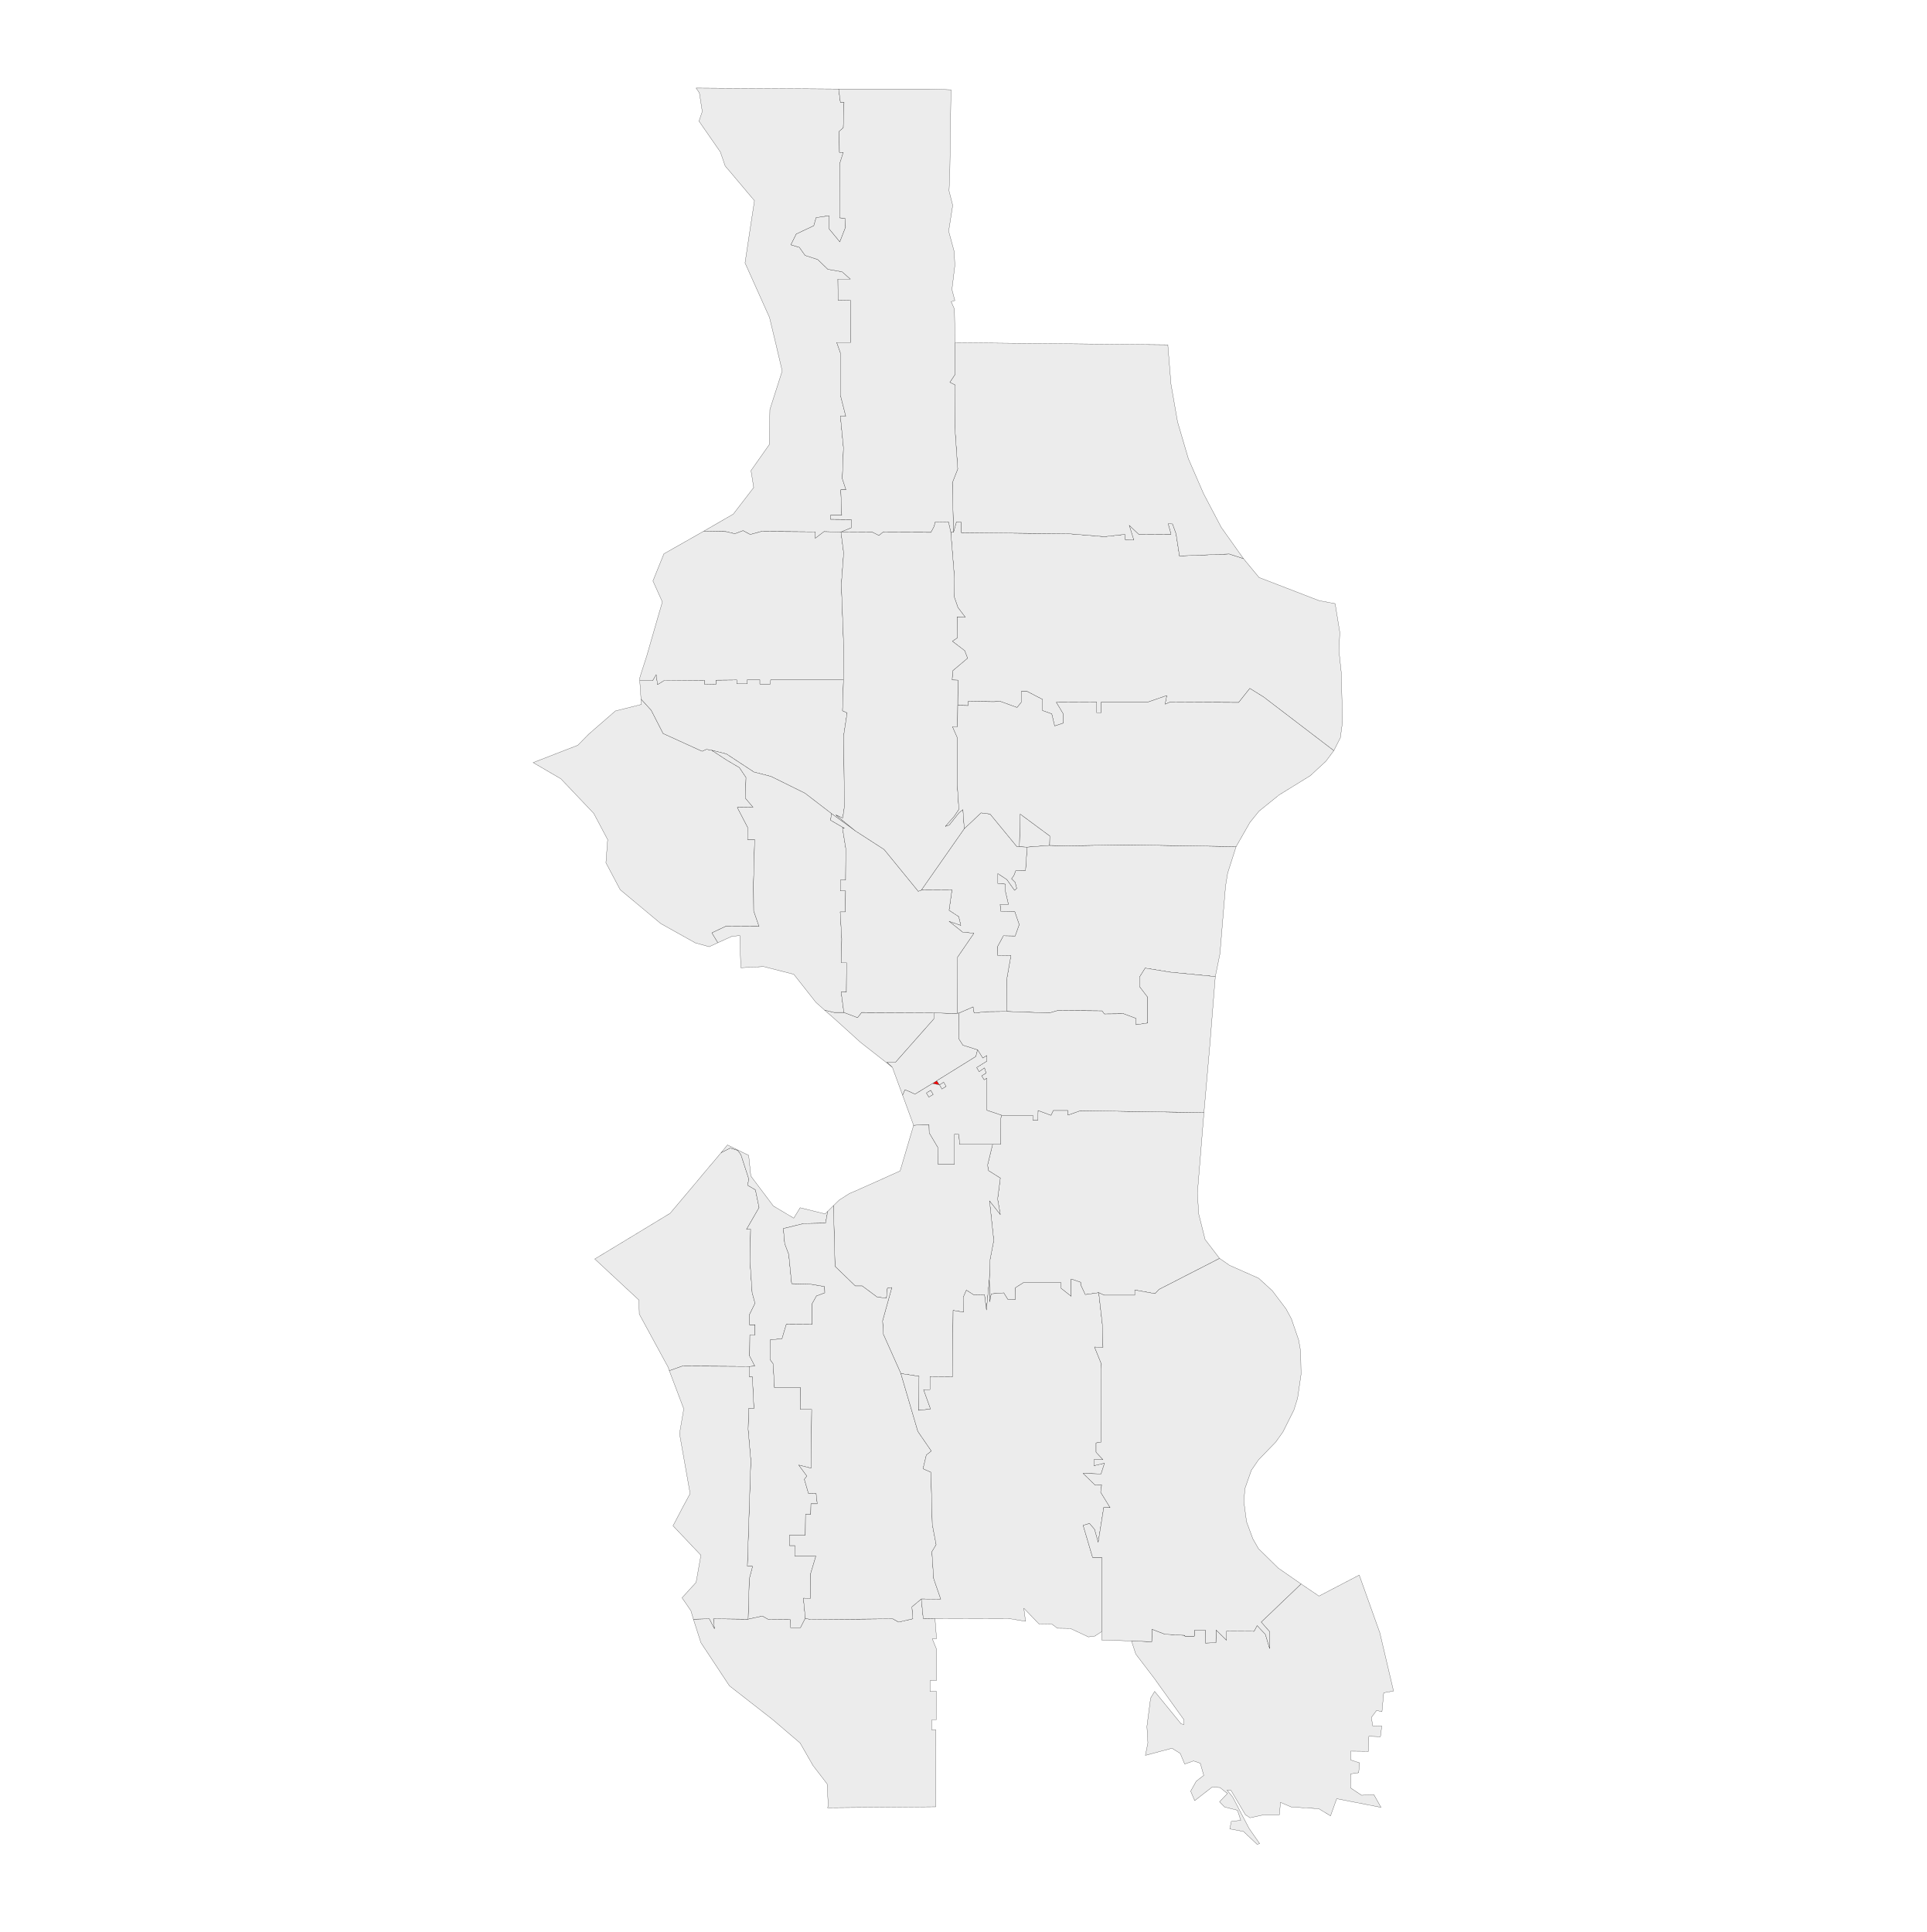
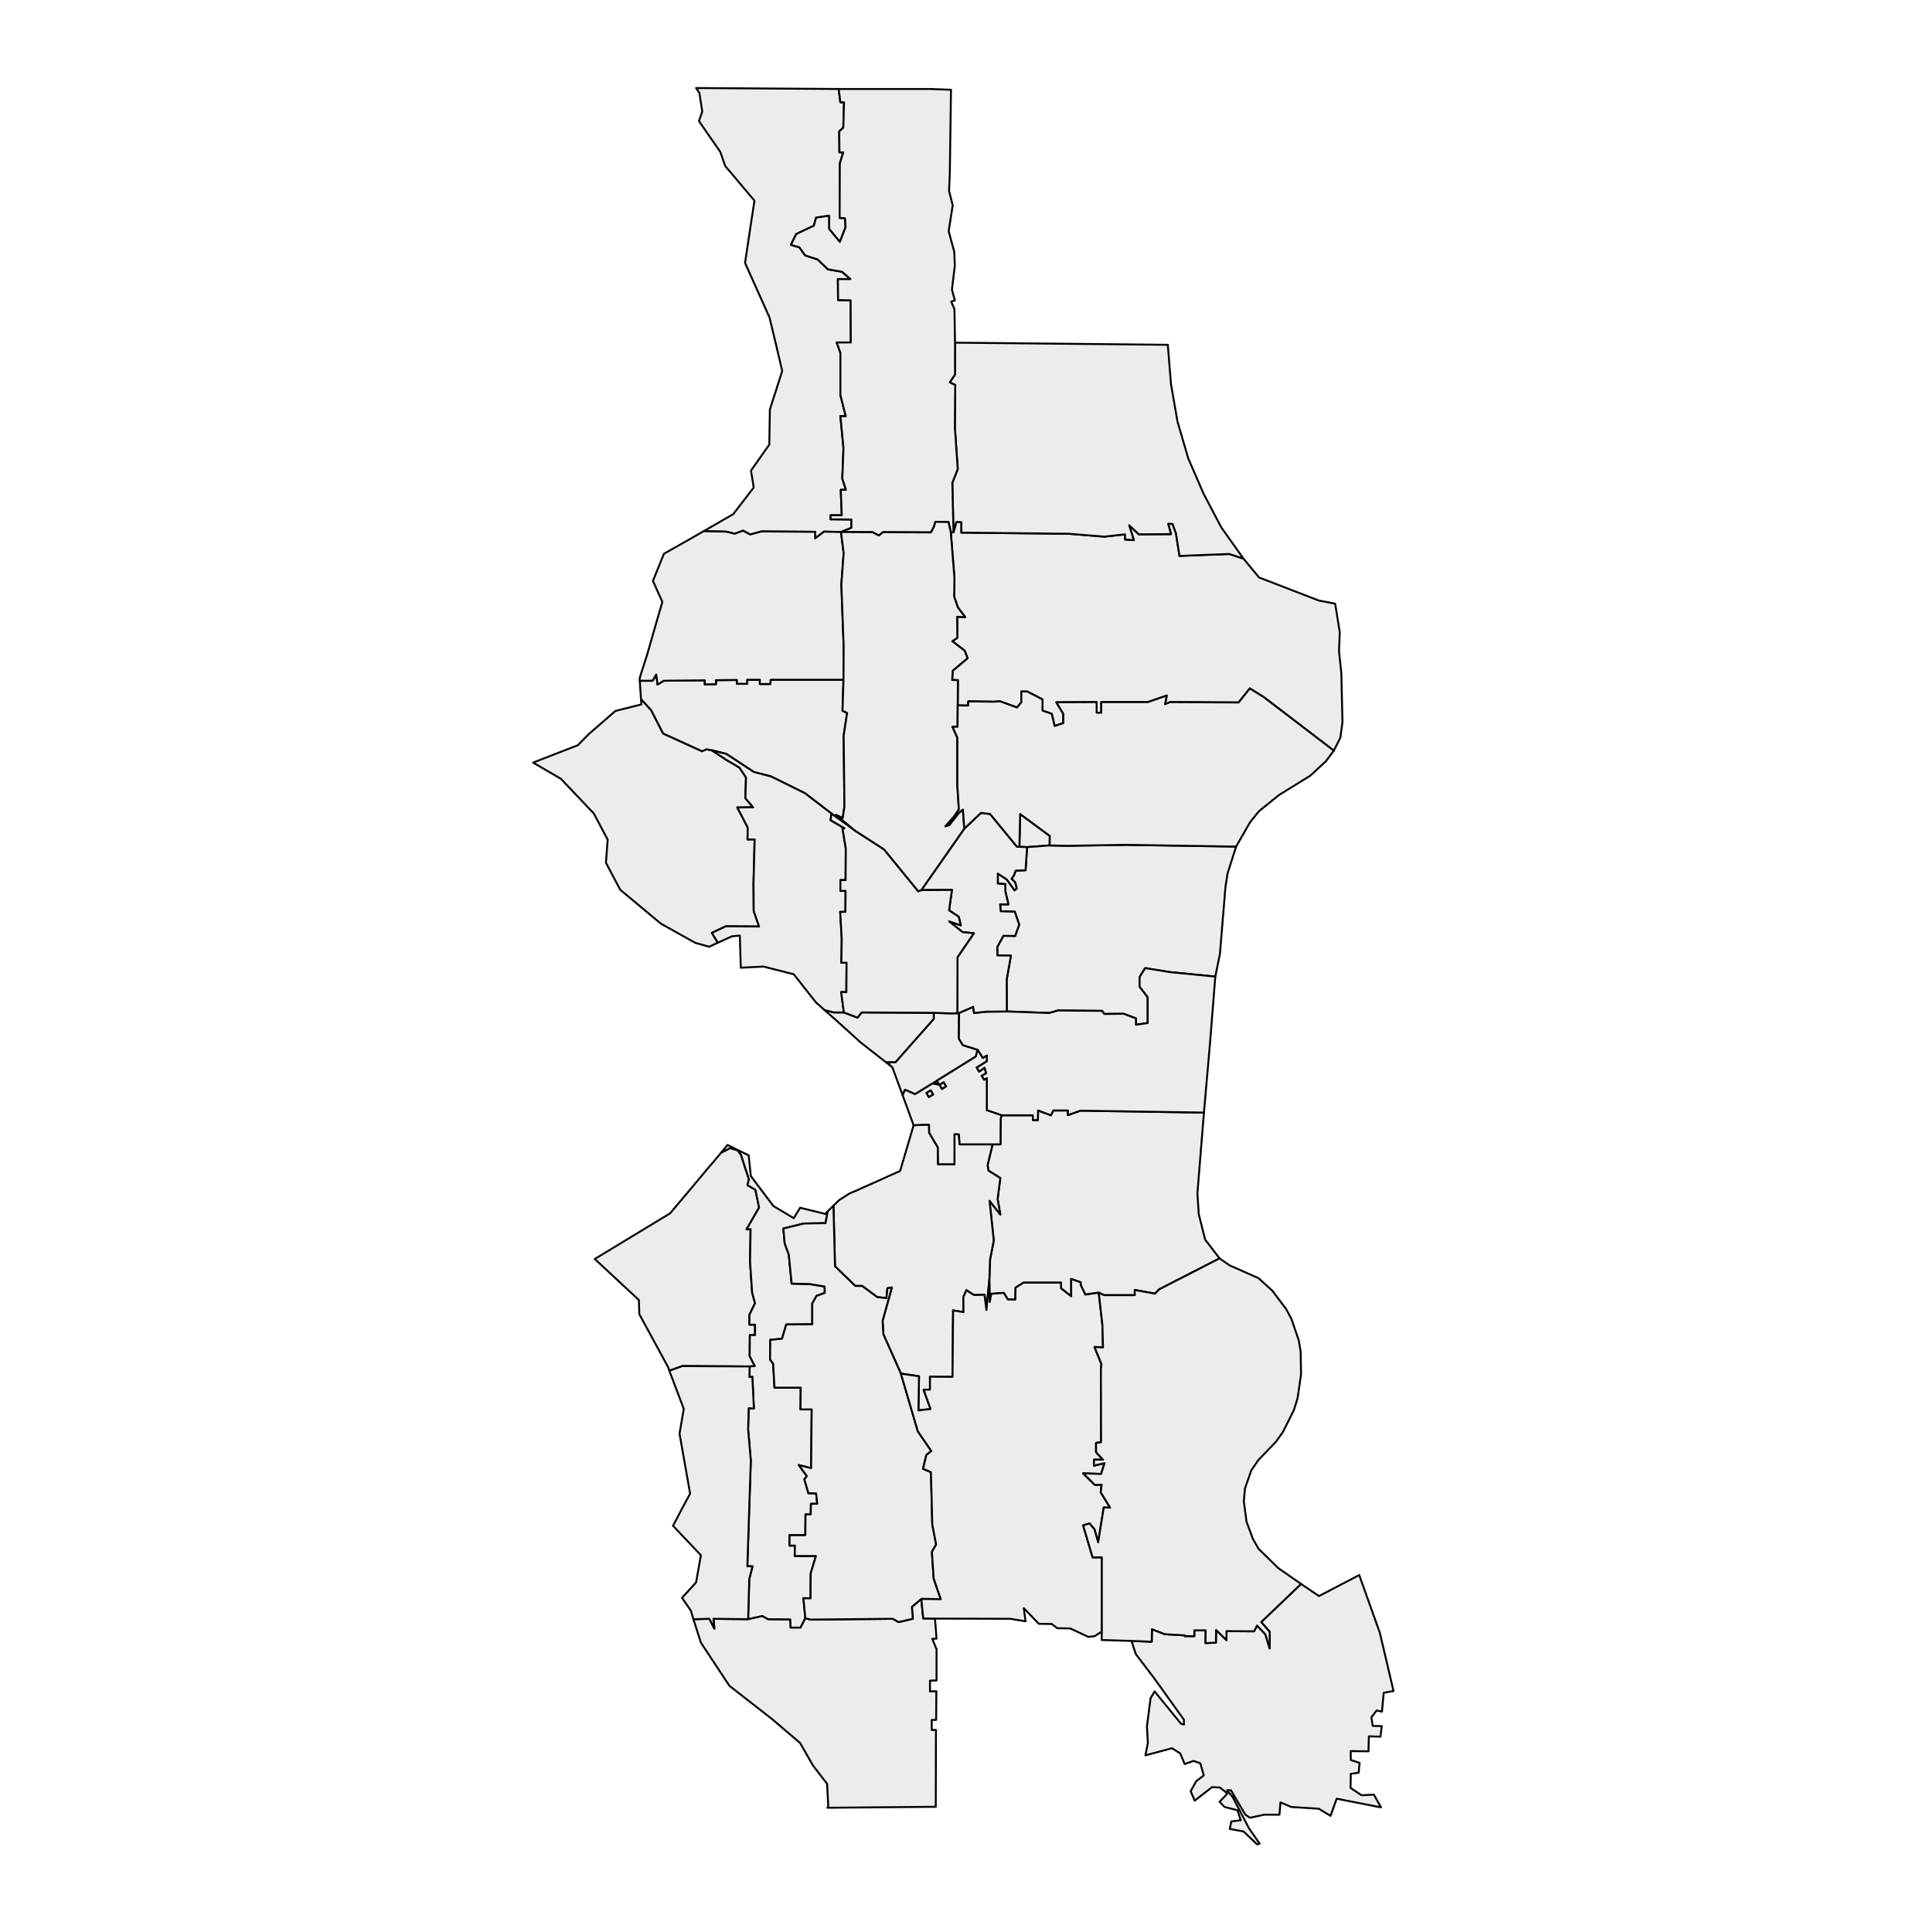
- <svg xmlns="http://www.w3.org/2000/svg" baseprofile="tiny" fill="#ececec" height="1003" stroke="black" stroke-linecap="round" stroke-linejoin="round" stroke-width=".1" version="1.2" viewbox="0 0 1000 1003" width="1000">
-   <g id="combined">
+ <svg xmlns="http://www.w3.org/2000/svg" baseprofile="tiny" fill="#ececec" stroke="black" stroke-linecap="round" stroke-linejoin="round" stroke-width="1" version="1.2" viewBox="0 0 1000 1003">
+   <g id="combinedSeattleSVG">
    <path d="M332.7 362.9l5.3 5.8 6.2 12.1 20.2 9.2 2.3-1 2.7 0.5 7.8 5.1 6.6 3.9 3.4 5.1-0.3 10.8 4 4.7-8.2 0.1 5.4 10.4-0.1 6.2 3.7 0-0.6 23 0.1 14.1 2.8 8.1-17.3-0.1-7.2 3.4 3.1 5.1-4.5 2.1-7.2-2-17.9-10-21.1-17.6-7.4-14 0.9-12-7.2-13.6-17.1-18-14.4-8.4 23.2-9 5.7-5.8 13.8-12 13.5-3.4-0.2-2.8z" id="98199" name="98199">
  </path>
    <path d="M544.8 438.9l-11.7 0.9-4-0.2 0.4-17 15.4 11.4-0.1 4.9z" id="98195" name="98195">
  </path>
    <path d="M369.4 389.5l-2.7-0.5-2.3 1-20.2-9.2-6.2-12.1-5.3-5.8-0.3-4.5-0.3-4.5 0-0.5 6.6 0 1.9-3.2 0.7 5.2 3.2-2 10.4-0.1 10.9-0.1 0 2.1 5.8-0.1 0-2.1 10.9-0.1 0 2 5.3 0 0-2.1 6.6 0 0 2.2 5.4 0 0.2-2.2 37.8 0-0.5 16.1 2.4 1.1-1.8 11.8 0.4 36.8-0.9 6-3.5-1.6 10 8.2-12.3-8.9-13.8-10.6-17.6-8.7-8.9-2.3-14.3-9.4-7.6-1.9z" id="98107" name="98107">
  </path>
    <path d="M428 524.4l4.9 1.2 5.1 0 7.1 2.7 2.1-2.7 37.5 0.2 0 3.2-19.9 22.5-4.4 0 2.8 2.6-16.6-13-5.5-5-8.2-7.4-4-3.5-0.9-0.8z" id="98121" name="98121">
  </path>
    <path d="M486.2 561.1l1.4 2.1-3.6-0.7 2.2-1.4z" id="98154" name="98154" fill="red">
  </path>
    <path d="M372.6 489.4l-3.1-5.1 7.2-3.4 17.3 0.1-2.8-8.1-0.1-14.1 0.6-23-3.7 0 0.1-6.2-5.4-10.4 8.2-0.1-4-4.7 0.3-10.8-3.4-5.1-6.6-3.9-7.8-5.1 7.6 1.9 14.3 9.4 8.9 2.3 17.6 8.7 13.8 10.6-0.5 3.4 7.2 4.2-1 0 1.7 10.5-0.1 16.4-2.7 0 0 5.6 2.7 0-0.1 10.9-2.7 0 0.8 14-0.2 12.4 2.7 0-0.1 15.3-2.7-0.1 1.4 10.6-5.1 0-4.9-1.2-4.5-4-9.6-12.2-1.9-2.4-15.7-4-11.8 0.6-0.5-16.7-4.1 0.4-7.3 3.3z" id="98119" name="98119">
  </path>
    <path d="M515.2 594.1l4.1 0 0.1-13.4 0.5-1.7 16.2 0 0 2.5 2.6 0 0.1-5 6.7 2.5 1.2-2.5 7.6 0 0 2.4 6.5-2.3 64.1 1-3.4 41.9 0.7 10.8 3.3 13.2 7.5 9.8-31.4 16.1-2.1 2.2-10.5-1.9 0 2.7-15.9 0-2.8-1.3-7 1-2.4-5.1 0-1.3-4.9-1.7 0 9-5.3-4.2 0-2.9-19.5 0-4.1 2.6-0.1 6.2-3.9-0.1-2.1-3.4-6.5 0.5-0.8 4.2-0.2-11.5 0.4-10.6 1.9-9.8-2.2-20.6 5.6 7.1-1.4-8 1.4-10.9-6.2-3.9-0.4-2.9 2.6-10.7z" id="98144" name="98144">
  </path>
    <path d="M480.8 567.4l2.3-1.4 1.3 2.2-2.3 1.4-1.3-2.2z" id="98174" name="98174">
  </path>
    <path d="M487.6 563.2l2.2-1.4 1.3 2.2-2.2 1.4-1.3-2.2z" id="98164" name="98164">
  </path>
    <path d="M463.2 554.1l-2.8-2.6 4.4 0 19.9-22.5 0-3.2 9 0.3 3.2-0.1 0.9-0.1-0.1 13.4 2.1 3.3 7.6 2.4-0.9 3.5-20.3 12.6-2.2 1.4-9 5.5-0.4-0.1-3.3-1.5-1.6-0.6-1.2 2.8-4.6-12.5-0.7-2z" id="98101" name="98101">
  </path>
    <path d="M494.9 276.3l1.5-5.3 2.6 0.1 0 5.4 55.9 0.6 18.3 1.5 10.7-1.2 0.1 2.7 4.5 0.3-2.4-7.7 5 4.7 16.7-0.1-1.5-5.4 2.3 0.1 1.8 5 1.8 11.6 25.8-1 7.4 2.4 8.1 9.8 31.1 12 4.3 0.8 4.1 0.8 2.4 14.8-0.4 9.9 1.2 11.3 0.6 25.5-1.1 8.1-3.4 6.7-36.5-27.9-7.1-4.4-5.8 7.3-35.6-0.2-2.6 1.1 0.9-4.5-9.8 3.4-24.2 0 0 5.5-2.4 0 0-5.5-20.9 0.1 3.6 6 0 4.8-4.5 1.5-1.5-6.3-4.8-1.7 0-5.8-7.9-4.1-3.1 0 0 5.6-2.2 2.7-8.8-3.2-3.3 0.2-13.2-0.2-0.1 2.2-5.4-0.1 0-2.1 0.1-11-3-0.1 0.3-4.8 7.7-6.5-1.5-3.9-6.4-4.9 2.6-1.8-0.1-10.9 4.2 0.2-3.8-5-2-5.8 0.1-2.3 0.1-7.2-1.9-23.8 1.4 0z" id="98115" name="98115">
  </path>
    <path d="M435.3 46.2l0.9 6.9 1.9 0-0.4 13.2-2.1 1.9 0.1 10.9 2 0-1.8 5.7-0.1 28.3 2.8 0.2 0.3 4.6-3 7.7-5.6-6.8 0-6.8-6.7 1-1.2 4.2-9.1 4.3-2.8 5.6 4.4 1.3 3 4.2 6.5 2.1 5.3 5.1 7.4 1.3 4.3 3.8-6.5 0 0.1 10.9 6.5 0.1 0.1 21.9-7.3 0 1.9 5.4 0 21.9 2.8 11-2.8-0.1 1.6 16.5-0.6 16 1.9 5.8-2.7 0 0.5 13.2-5.8 0 0 2.1 10.8 0.1 0 4.3-5.4 2.2-8.8-0.2-4.6 3.5 0-3.4-27.9-0.2-5.8 1.6-3.7-2-4.3 1.6-4.6-1.1-11.6-0.2 15.4-8.9 10.6-13.8-1.4-8.8 9.5-13.5 0.3-18.2 6.4-20-3.5-14.9-3.1-12.9-12.7-28.3 3.1-20.6 1.8-11.7-12.2-14.5-3-3.5-2.5-7.3-11.1-16 1.7-5-1.5-9.7-1.7-2.5 74 0.5z" id="98177" name="98177">
  </path>
    <path d="M533.1 439.8l11.7-0.9 8.9 0.2 30.9-0.5 57 0.9-4.4 13.8-1.1 6.8-2.9 35.1-2.4 11.8-23.4-2.3-13-2.1-2.9 4.6 0 5 4.2 5.5 0 13.4-6.1 0.9 0-3.3-6.4-2.4-10 0.1-1.2-1.6-22.9-0.2-4.5 1.3-22-0.8-0.1-16.5 2.2-12.5-7-0.1-0.1-4.3 3.2-5.9 6.1 0.1 2.1-5.9-2.3-6.7-7.3-0.2-0.3-3.6 4.3 0-1.6-6.9 0-3.6-3.9-0.3 0-5.2 4.7 3.1 4 5.6 1.1-1-0.8-3.1-1.9-1.9 1.2-1.6 1-2.6 5.1-0.2 0.8-12z" id="98112" name="98112">
  </path>
    <path d="M624.9 577.6l-64.1-1-6.5 2.3 0-2.4-7.6 0-1.2 2.5-6.7-2.5-0.1 5-2.6 0 0-2.5-16.2 0-7.7-2.6 0-16.6-1.4 0.8-1.3-2.1 2.3-1.4-0.8-2.7-2.8 2-1.3-2.2 5.3-3.3 0-2.9-2.1 1.3-2.7-4.3-7.6-2.4-2.1-3.3 0.1-13.4 7.3-3.2 0.5 3.2 6.4-0.7 10.6-0.1 22 0.8 4.5-1.3 22.9 0.2 1.2 1.6 10-0.1 6.4 2.4 0 3.3 6.1-0.9 0-13.4-4.2-5.5 0-5 2.9-4.6 13 2.1 23.4 2.3-2.8 35.1-3.1 35.5z" id="98122" name="98122">
  </path>
    <path d="M374.3 598.4l4.7-2.4 3.9 1.2 1.7 2.3 4.1 12.7-0.7 3.1 4.1 2.4 1.9 9.2-6.5 11.3 2.1-0.1-0.3 16.8 1.1 16.2 1.5 5.5-2.9 5.9 0 5.2 2.9 0 0 5.4-2.7 0-0.1 10.9 2.7 5.2-2.7 0.2-34.9-0.2-6.8 2.4-0.6-1.8-3.7-6.8-11.3-20.8 0-1-0.2-6.3-22.9-21.3 12.4-7.5 26.7-16.2 11.8-14 9.2-11 0.3-0.3 5.2-6.2z" id="98116" name="98116">
  </path>
    <path d="M437.8 352.9l-37.8 0-0.2 2.2-5.4 0 0-2.2-6.6 0 0 2.1-5.3 0 0-2-10.9 0.1 0 2.1-5.8 0.1 0-2.1-10.9 0.1-10.4 0.1-3.2 2-0.7-5.2-1.9 3.2-6.6 0-0.1-1.2 0.7-2.4 3-9.3 5.7-19.8 2.4-8.2-4.9-10.9 5.7-14.1 20.6-11.7 11.6 0.2 4.6 1.1 4.3-1.6 3.7 2 5.8-1.6 27.9 0.2 0 3.4 4.6-3.5 8.8 0.2 1.4 10.9-1.2 16.3 1.2 32-0.1 17.5z" id="98117" name="98117">
  </path>
    <path d="M645.4 290l-7.4-2.4-25.8 1-1.8-11.6-1.8-5-2.3-0.1 1.5 5.4-16.7 0.1-5-4.7 2.4 7.7-4.5-0.3-0.1-2.7-10.7 1.2-18.3-1.5-55.9-0.6 0-5.4-2.6-0.1-1.5 5.3-0.6-25.7 2.8-7.1-1.5-21.7 0.2-21.9-2.8-1.4 2.7-4.1 0-16.5 10.8 0.1 99.7 1 0 0.7 1.6 19.8 3.4 19.5 5.6 19.1 7.9 18.2 9.2 17.5 11.5 16.2z" id="98125" name="98125">
  </path>
    <path d="M389.1 709.4l2.7-0.2-2.7-5.2 0.1-10.9 2.7 0 0-5.4-2.9 0 0-5.2 2.9-5.9-1.5-5.5-1.1-16.2 0.3-16.8-2.1 0.1 6.5-11.3-1.9-9.2-4.1-2.4 0.7-3.1-4.1-12.7-1.7-2.3-3.9-1.2-4.7 2.4 3.3-4 7.5 3.7 3.5 1.7 1.1 10.7 1.4 1.9 10.3 13.7 10.6 6.3 3.3-5.4 13 3.2 1.3-1.3-1.1 6.1-11.3 0.2-10.6 2.6 0.7 7.8 2.1 5.6 1.5 15.2 9.3 0.2 7.8 1.3 0.1 3.3-4.3 1.6-2.2 3.9 0 10.8-13.5 0.1-2.2 7.4-6.1 0.6-0.1 10.2 1.6 2.2 0.7 12.4 13.6 0-0.1 11.3 5.8 0-0.3 30.5-6.4-1.6 4.2 5.7-1.3 1.7 2.1 7.2 4 0.1 0.6 5.4-3.3 0-0.1 5.5-2.7 0-0.1 10.8-8.2 0 0 5.4 2.8 0-0.1 5.4 11 0-2.7 9-0.1 13-3.7-0.1 1 10.4-2.5 4.9-5.2 0-0.2-4.2-11.4-0.1-3-1.7-7.4 1.6 0.6-20.9 1.7-6.5-2.7-0.1 1.8-54.9-1.4-16.2 0.3-10.9 2.7 0.1-0.8-16.4-1.5 0.1 0.1-5.5z" id="98126" name="98126">
  </path>
    <path d="M435.3 46.2l5 0 42.4 0 10.9 0.4-0.6 43.4-0.4 9.1 1.9 7.5-2.1 13.4 2.9 10.7 0.3 7.2-1.5 12.4 1.5 5.7-1.9 0.6 1.7 3.9 0.3 17.4 0 16.5-2.7 4.1 2.8 1.4-0.2 21.9 1.5 21.7-2.8 7.1 0.6 25.7-1.4 0-1.2-5.3-6.8-0.1-0.7 2.5-1.6 3-24.9-0.1-2.1 1.7-3.4-1.7-16.3-0.1 5.4-2.2 0-4.3-10.8-0.1 0-2.1 5.8 0-0.5-13.2 2.7 0-1.9-5.8 0.6-16-1.6-16.5 2.8 0.1-2.8-11 0-21.9-1.9-5.4 7.3 0-0.1-21.9-6.5-0.1-0.1-10.9 6.5 0-4.3-3.8-7.4-1.3-5.3-5.1-6.5-2.1-3-4.2-4.4-1.3 2.8-5.6 9.1-4.3 1.2-4.2 6.7-1 0 6.8 5.6 6.8 3-7.7-0.3-4.6-2.8-0.2 0.1-28.3 1.8-5.7-2 0-0.1-10.9 2.1-1.9 0.4-13.2-1.9 0-0.9-6.9z" id="98133" name="98133">
  </path>
    <path d="M515.2 594.1l-2.6 10.7 0.4 2.9 6.2 3.9-1.4 10.9 1.4 8-5.6-7.1 2.2 20.6-1.9 9.8-0.4 10.6-1.5 15.7-1-7.9-5.5 0.1-3.9-2.5-1.6 3.6 0.1 7.8-5.4-0.9-0.3 34.5-11.7-0.1 0 6.7-3.3 0.1 3.6 10-6.3 0.7 0.3-17.7-9.4-1.4-9.1-20.4-0.4-7 4.8-17.3-2.3 0.4-0.5 5.1-4.8-0.5-7.8-5.8-3.6 0-10.5-10.2-0.8-31.5 3-2.9 5.3-3.4 4-1.7 2.2-1 6.3-2.8 6.7-3 0.6-0.3 6.5-2.9 7-23.7 4.6-0.3 3.4 0 0.1 4.2 4.5 7.6 0.1 8.7 8.5 0 0-15.6 2.3 0.1 0.4 5.2 17.1 0z" id="98134" name="98134">
  </path>
    <path d="M359.9 840.6l8.3-0.2 2.6 5.1-0.5-5.1 18 0.2 7.4-1.6 3 1.7 11.4 0.1 0.2 4.2 5.2 0 2.5-4.9 2.7 0.7 42.7-0.4 3 1.7 7.4-1.7-0.5-6.2 4.9-4.1 1 10.1 6.1 0.1 0.8 10.4-2.2 0.1 2.2 5.4 0 16.2-3.4 0.1 0 5.6 3.3-0.1-0.1 14.9-2.3 0 0 5.2 2.2 0-0.1 39.9-56.2 0.5 0.4-0.9-0.6-11.5-7.3-9.5-6.7-11.7-14.4-12.3-22.3-17.4-14.8-22.4-3.9-12.2z" id="98146" name="98146">
  </path>
    <path d="M529.1 439.6l4 0.2-0.8 12-5.1 0.2-1 2.6-1.2 1.6 1.9 1.9 0.8 3.1-1.1 1-4-5.6-4.7-3.1 0 5.2 3.9 0.3 0 3.6 1.6 6.9-4.3 0 0.3 3.6 7.3 0.2 2.3 6.7-2.1 5.9-6.1-0.1-3.2 5.9 0.1 4.3 7 0.1-2.2 12.5 0.1 16.5-10.6 0.1-6.4 0.7-0.5-3.2-7.3 3.2-0.9 0.1 0.1-29.1 8.5-12.4-5.9-0.6-7-5.6 6.1 2.1-1.1-4.5-5-3.3 1.5-10.6-15.9 0.1 22.3-31.9 8.7-8.2 4.7 0.6 13.9 16.9 1.3 0.1z" id="98102" name="98102">
  </path>
    <path d="M487.6 563.2l-1.4-2.1 20.3-12.6 0.9-3.5 2.7 4.3 2.1-1.3 0 2.9-5.3 3.3 1.3 2.2 2.8-2 0.8 2.7-2.3 1.4 1.3 2.1 1.4-0.8 0 16.6 7.7 2.6-0.5 1.7-0.1 13.4-4.1 0-17.1 0-0.4-5.2-2.3-0.1 0 15.6-8.5 0-0.1-8.7-4.5-7.6-0.1-4.2-3.4 0-4.6 0.3-5.7-15.6 1.2-2.8 1.6 0.6 3.3 1.5 0.4 0.1 9-5.5 3.6 0.7 1.3 2.2 2.2-1.4-1.3-2.2-2.2 1.4z m-6.8 4.2l1.3 2.2 2.3-1.4-1.3-2.2-2.3 1.4z" id="98104" name="98104">
  </path>
    <path d="M418 840.1l-1-10.4 3.7 0.1 0.1-13 2.7-9-11 0 0.1-5.4-2.8 0 0-5.4 8.2 0 0.1-10.8 2.7 0 0.1-5.5 3.3 0-0.6-5.4-4-0.1-2.1-7.2 1.3-1.7-4.2-5.7 6.4 1.6 0.3-30.5-5.8 0 0.1-11.3-13.6 0-0.7-12.4-1.6-2.2 0.1-10.2 6.1-0.6 2.2-7.4 13.5-0.1 0-10.8 2.2-3.9 4.3-1.6-0.1-3.3-7.8-1.3-9.3-0.2-1.5-15.2-2.1-5.6-0.7-7.8 10.6-2.6 11.3-0.2 1.1-6.1 3-3 0.8 31.5 10.5 10.2 3.6 0 7.8 5.8 4.8 0.5 0.5-5.1 2.3-0.4-4.8 17.3 0.4 7 9.1 20.4 8.8 30 7 10.2-2.6 2.1-1.7 7.1 4.1 1.8 0.7 27.1 2 10.5-2.2 3.7 0.9 13.8 1 3 2.7 7.8-10.1-0.1-4.9 4.1 0.5 6.2-7.4 1.7-3-1.7-42.7 0.4-2.7-0.7z" id="98106" name="98106">
  </path>
    <path d="M431.6 422.4l12.3 8.9 15 9.7 17.7 21.7 1.6-0.6 15.9-0.1-1.5 10.6 5 3.3 1.1 4.5-6.1-2.1 7 5.6 5.9 0.6-8.5 12.4-0.1 29.1-3.2 0.1-9-0.3-37.5-0.2-2.1 2.7-7.1-2.7-1.4-10.6 2.7 0.1 0.1-15.3-2.7 0 0.2-12.4-0.8-14 2.7 0 0.1-10.9-2.7 0 0-5.6 2.7 0 0.1-16.4-1.7-10.5 1 0-7.2-4.2 0.5-3.4z" id="98109" name="98109">
  </path>
    <path d="M587.3 851.9l10.5 0.4 0.1-6.5 6.7 2.6 10.4 0.6 0 0.4 4.9 0 0-3 5.9 0-0.1 6.6 5.4-0.2 0.1-6.6 5.4 5.3 0-4.7 14.3 0.1 1.6-3 4.3 4.6 2.2 7.3 0-8.7-4.4-5 20.7-19.8 9.3 6.3 20.9-10.9 10.7 30 7.1 30.2-5.1 0.9-0.9 9.8-2.8-0.6-2.7 3.6 0.7 4.4 4.7 0.1-0.7 5.5-6-0.2-0.2 7.8-9.2-0.1 0 4.6 4.6 1.5-0.5 5.1-4.1 0.6-0.1 7.3 5.7 3.8 6.4-0.3 3.7 6.6-23-4.5-3.2 8.9-6.1-3.7-14.3-0.9-5.6-2.4-0.5 6.4-7.9 0-7.4 1.6-2.4-1.6-7.5-12.7-2 0 2.9 3.5 8.5 16.3 5.5 7.9-1.3 0.4-7.1-6.7-7.1-1.3 0.8-3.9 4.9-0.6-1.7-5.2-6.7-1.7-2.6-2.7 4.1-4.3-3.9-3.1-4.1-0.2-9 7-2.1-4.9 2.9-5.2 3.9-3-1.8-6.3-3.5-1.2-4.6 1.6-2.3-5.5-4.3-2.7-13.8 3.7 1.3-6.5-0.5-8.5 1.9-14.7 2.1-3.5 13.7 16.8 1.5 0.4 0-2.5-15.4-21.5-9.6-12.6-2.2-6.8z" id="98178" name="98178">
  </path>
    <path d="M443.9 431.3l-10-8.2 3.5 1.6 0.9-6-0.4-36.8 1.8-11.8-2.4-1.1 0.5-16.1 0.1-17.5-1.2-32 1.2-16.3-1.4-10.9 16.3 0.1 3.4 1.7 2.1-1.7 24.9 0.1 1.6-3 0.7-2.5 6.8 0.1 1.2 5.3 1.9 23.8-0.1 7.2-0.1 2.3 2 5.8 3.8 5-4.2-0.2 0.1 10.9-2.6 1.8 6.4 4.9 1.5 3.9-7.7 6.5-0.3 4.8 3 0.1-0.1 11 0 2.1-0.1 11.1-2.6 0 2.5 5.7 0 24.7 0.8 12.5-2.4 3.6-4.6 5.2 2-0.7 5.1-6.4 2-1.6 0.7 9.9-22.3 31.9-1.6 0.6-17.7-21.7-15-9.7z" id="98103" name="98103">
  </path>
    <path d="M347.4 711.6l6.8-2.4 34.9 0.2-0.1 5.5 1.5-0.1 0.8 16.4-2.7-0.1-0.3 10.9 1.4 16.2-1.8 54.9 2.7 0.1-1.7 6.5-0.6 20.9-18-0.2 0.5 5.1-2.6-5.1-8.3 0.2-1.3-4.4-4.6-6.7 7.3-8 2.5-14.1-14.5-15.3 1-1.8 3.9-7.5 4-7.4-5.5-31.1 2.2-12.9-7.5-19.8z" id="98136" name="98136">
  </path>
    <path d="M544.8 438.9l0.1-4.9-15.4-11.4-0.4 17-1.3-0.1-13.9-16.9-4.7-0.6-8.7 8.2-0.7-9.9-2 1.6-5.1 6.4-2 0.7 4.6-5.2 2.4-3.6-0.8-12.5 0-24.7-2.5-5.7 2.6 0 0.1-11.1 5.4 0.1 0.1-2.2 13.2 0.2 3.3-0.2 8.8 3.2 2.2-2.7 0-5.6 3.1 0 7.9 4.1 0 5.8 4.8 1.7 1.5 6.3 4.5-1.5 0-4.8-3.6-6 20.9-0.1 0 5.5 2.4 0 0-5.5 24.2 0 9.8-3.4-0.9 4.5 2.6-1.1 35.6 0.2 5.8-7.3 7.1 4.4 36.5 27.9-4.1 5.5-8.1 7.5-16.2 10-10.4 8.4-4.7 5.8-7.2 12.6-57-0.9-30.9 0.5-8.9-0.2z" id="98105" name="98105">
  </path>
    <path d="M513.5 664.4l0.2 11.5 0.8-4.2 6.5-0.5 2.1 3.4 3.9 0.1 0.1-6.2 4.1-2.6 19.5 0 0 2.9 5.3 4.2 0-9 4.9 1.7 0 1.3 2.4 5.1 7-1 1.9 16.8 0.3 11.6-4.4-0.2 3.6 8.9-0.3 2.5 0.1 38-2.6 0.4 0 4.8 3.6 3.9-4.7 0 0 3.1 5.5-1.3-1.8 5.6-9.3-0.3 6.1 6 3.5-0.1-0.5 3.9 4.9 8-3.3-0.1-2.9 18.1-1.9-6.7-2.6-3.1-3.3 1 4.9 16.6 4.8 0 0 38.5-3.7 2.4-3.3 0.4-9.4-4.4-6.7-0.1-2.9-2.2-6.7-0.1-7.8-8.1 0.9 6.8-7.9-1.3-39.1-0.1-6.1-0.1-1-10.1 10.1 0.1-2.7-7.8-1-3-0.9-13.8 2.2-3.7-2-10.5-0.7-27.1-4.1-1.8 1.7-7.1 2.6-2.1-7-10.2-8.8-30 9.4 1.4-0.3 17.7 6.3-0.7-3.6-10 3.3-0.1 0-6.7 11.7 0.1 0.3-34.5 5.4 0.9-0.1-7.8 1.6-3.6 3.9 2.5 5.5-0.1 1 7.9 1.5-15.7z" id="98108" name="98108">
  </path>
    <path d="M570.3 671.1l2.8 1.3 15.9 0 0-2.7 10.5 1.9 2.1-2.2 31.4-16.1 5.2 3.6 15.1 6.7 7.1 6.5 7.1 9.4 2.8 5.2 3.8 11.1 1 5.9 0.2 11.8-1.8 12.4-1.9 6.1-5.7 11.4-3.7 5.2-9 9.3-3.7 5.4-3.3 9.4-0.6 6.7 1.4 10.6 3.3 8.9 2.9 5.1 10.3 10.1 11.8 8.2-20.7 19.8 4.4 5 0 8.7-2.2-7.3-4.3-4.6-1.6 3-14.3-0.1 0 4.7-5.4-5.3-0.1 6.6-5.4 0.2 0.1-6.6-5.9 0 0 3-4.9 0 0-0.4-10.4-0.6-6.7-2.6-0.1 6.5-10.5-0.4-15.5-0.5 0.1-4.4 0-38.5-4.8 0-4.9-16.6 3.3-1 2.6 3.1 1.9 6.7 2.9-18.1 3.3 0.1-4.9-8 0.5-3.9-3.5 0.1-6.1-6 9.3 0.3 1.8-5.6-5.5 1.3 0-3.1 4.7 0-3.6-3.9 0-4.8 2.6-0.4-0.1-38 0.3-2.5-3.6-8.9 4.4 0.2-0.3-11.6-1.9-16.8z" id="98118" name="98118">
  </path>
  </g>
  <g id="points">
    <circle class="47.48996370109157|-122.42592434999997" cx="299" cy="912" id="0">
  </circle>
    <circle class="47.61120930982412|-122.31575784999995" cx="522.3" cy="547.8" id="1">
  </circle>
    <circle class="47.76276632073981|-122.22762464999994" cx="701" cy="91.4" id="2">
  </circle>
  </g>
  <g id="label_points">
    <circle class="98199" cx="345.2" cy="427.1" id="98199">
  </circle>
    <circle class="98195" cx="535.6" cy="433.4" id="98195">
  </circle>
    <circle class="98107" cx="396" cy="378.5" id="98107">
  </circle>
    <circle class="98121" cx="462" cy="538.6" id="98121">
  </circle>
    <circle class="98154" cx="486.1" cy="562.1" id="98154">
  </circle>
    <circle class="98119" cx="412.8" cy="460.5" id="98119">
  </circle>
    <circle class="98144" cx="570.9" cy="624.1" id="98144">
  </circle>
    <circle class="98174" cx="482.6" cy="567.8" id="98174">
  </circle>
    <circle class="98164" cx="489.3" cy="563.6" id="98164">
  </circle>
    <circle class="98101" cx="486.3" cy="545" id="98101">
  </circle>
    <circle class="98115" cx="592.4" cy="320.9" id="98115">
  </circle>
    <circle class="98177" cx="411.4" cy="82.9" id="98177">
  </circle>
    <circle class="98112" cx="565.5" cy="481.8" id="98112">
  </circle>
    <circle class="98122" cx="565.4" cy="550.7" id="98122">
  </circle>
    <circle class="98116" cx="361.6" cy="667.2" id="98116">
  </circle>
    <circle class="98117" cx="389.1" cy="315.1" id="98117">
  </circle>
    <circle class="98125" cx="558.1" cy="228" id="98125">
  </circle>
    <circle class="98126" cx="401.5" cy="743.1" id="98126">
  </circle>
    <circle class="98133" cx="468.1" cy="165" id="98133">
  </circle>
    <circle class="98134" cx="482.7" cy="643.5" id="98134">
  </circle>
    <circle class="98146" cx="450.3" cy="889.4" id="98146">
  </circle>
    <circle class="98102" cx="507.4" cy="467.3" id="98102">
  </circle>
    <circle class="98104" cx="500.7" cy="573.1" id="98104">
  </circle>
    <circle class="98106" cx="448.5" cy="751.4" id="98106">
  </circle>
    <circle class="98109" cx="462.2" cy="490.4" id="98109">
  </circle>
    <circle class="98178" cx="656.9" cy="895.5" id="98178">
  </circle>
    <circle class="98103" cx="467.4" cy="363.9" id="98103">
  </circle>
    <circle class="98136" cx="373.9" cy="771.2" id="98136">
  </circle>
    <circle class="98105" cx="586.6" cy="401.6" id="98105">
  </circle>
    <circle class="98108" cx="522.7" cy="757.2" id="98108">
  </circle>
    <circle class="98118" cx="612.9" cy="737.3" id="98118">
  </circle>
  </g>
</svg>
